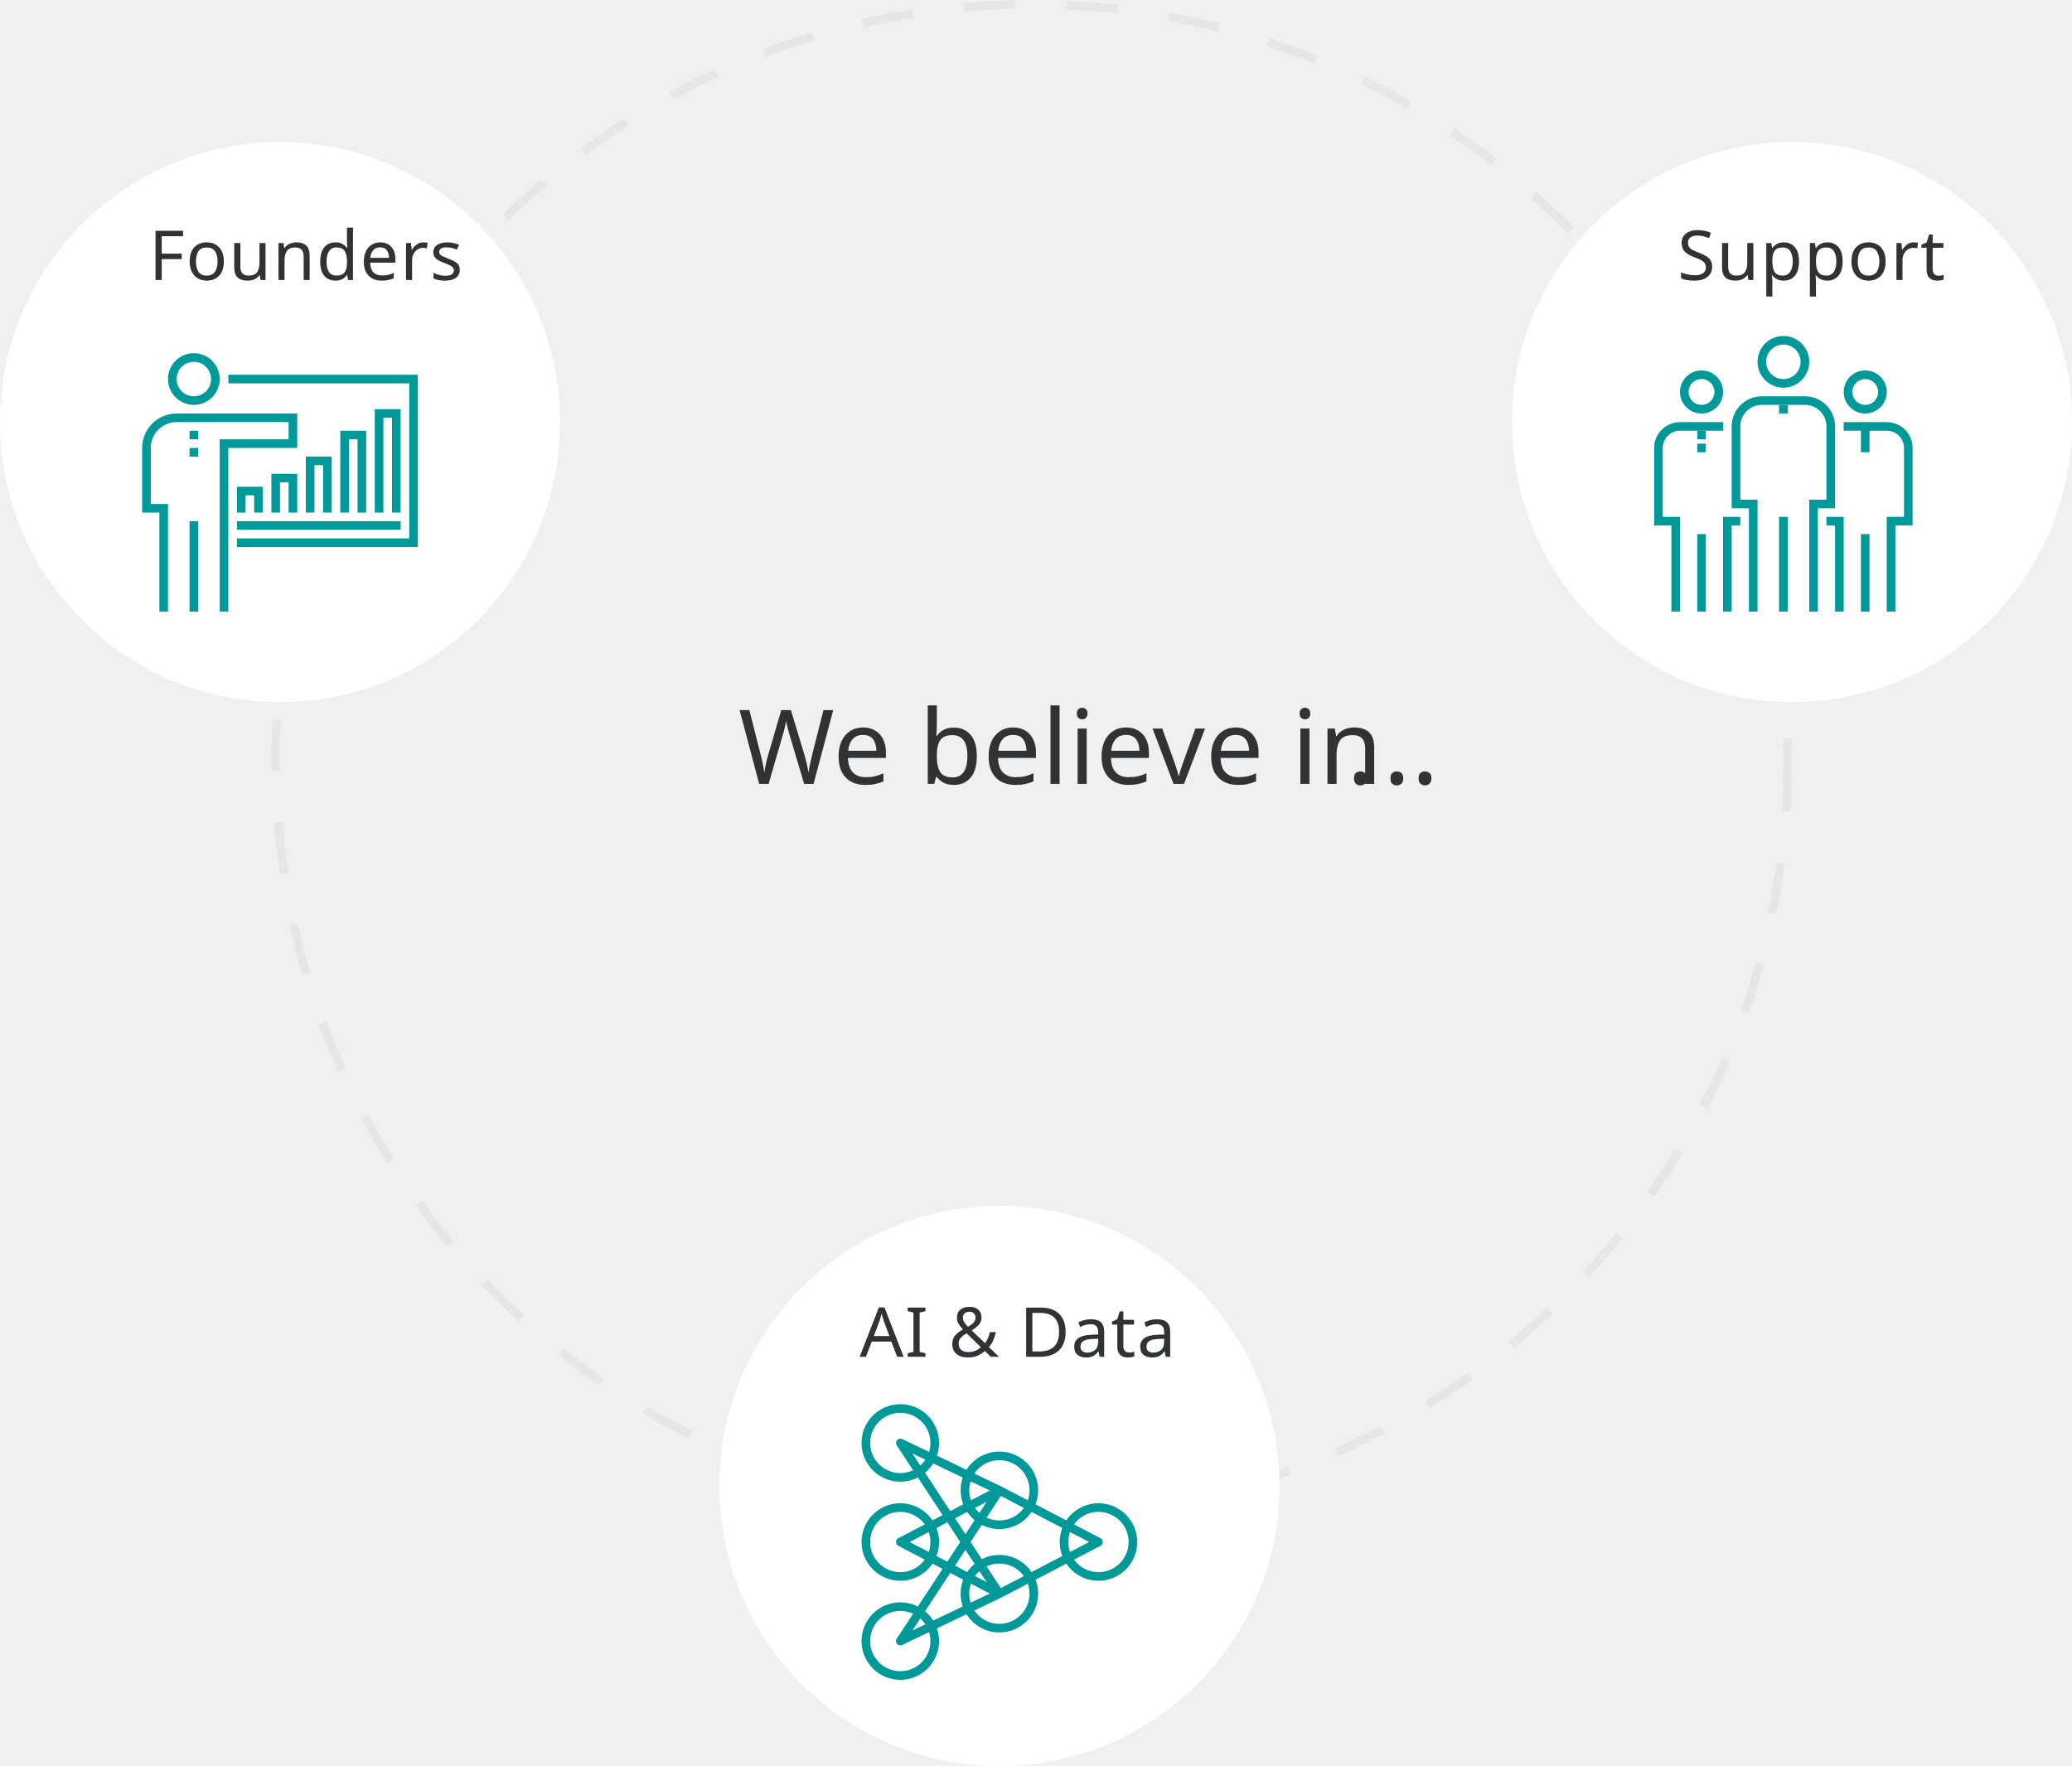
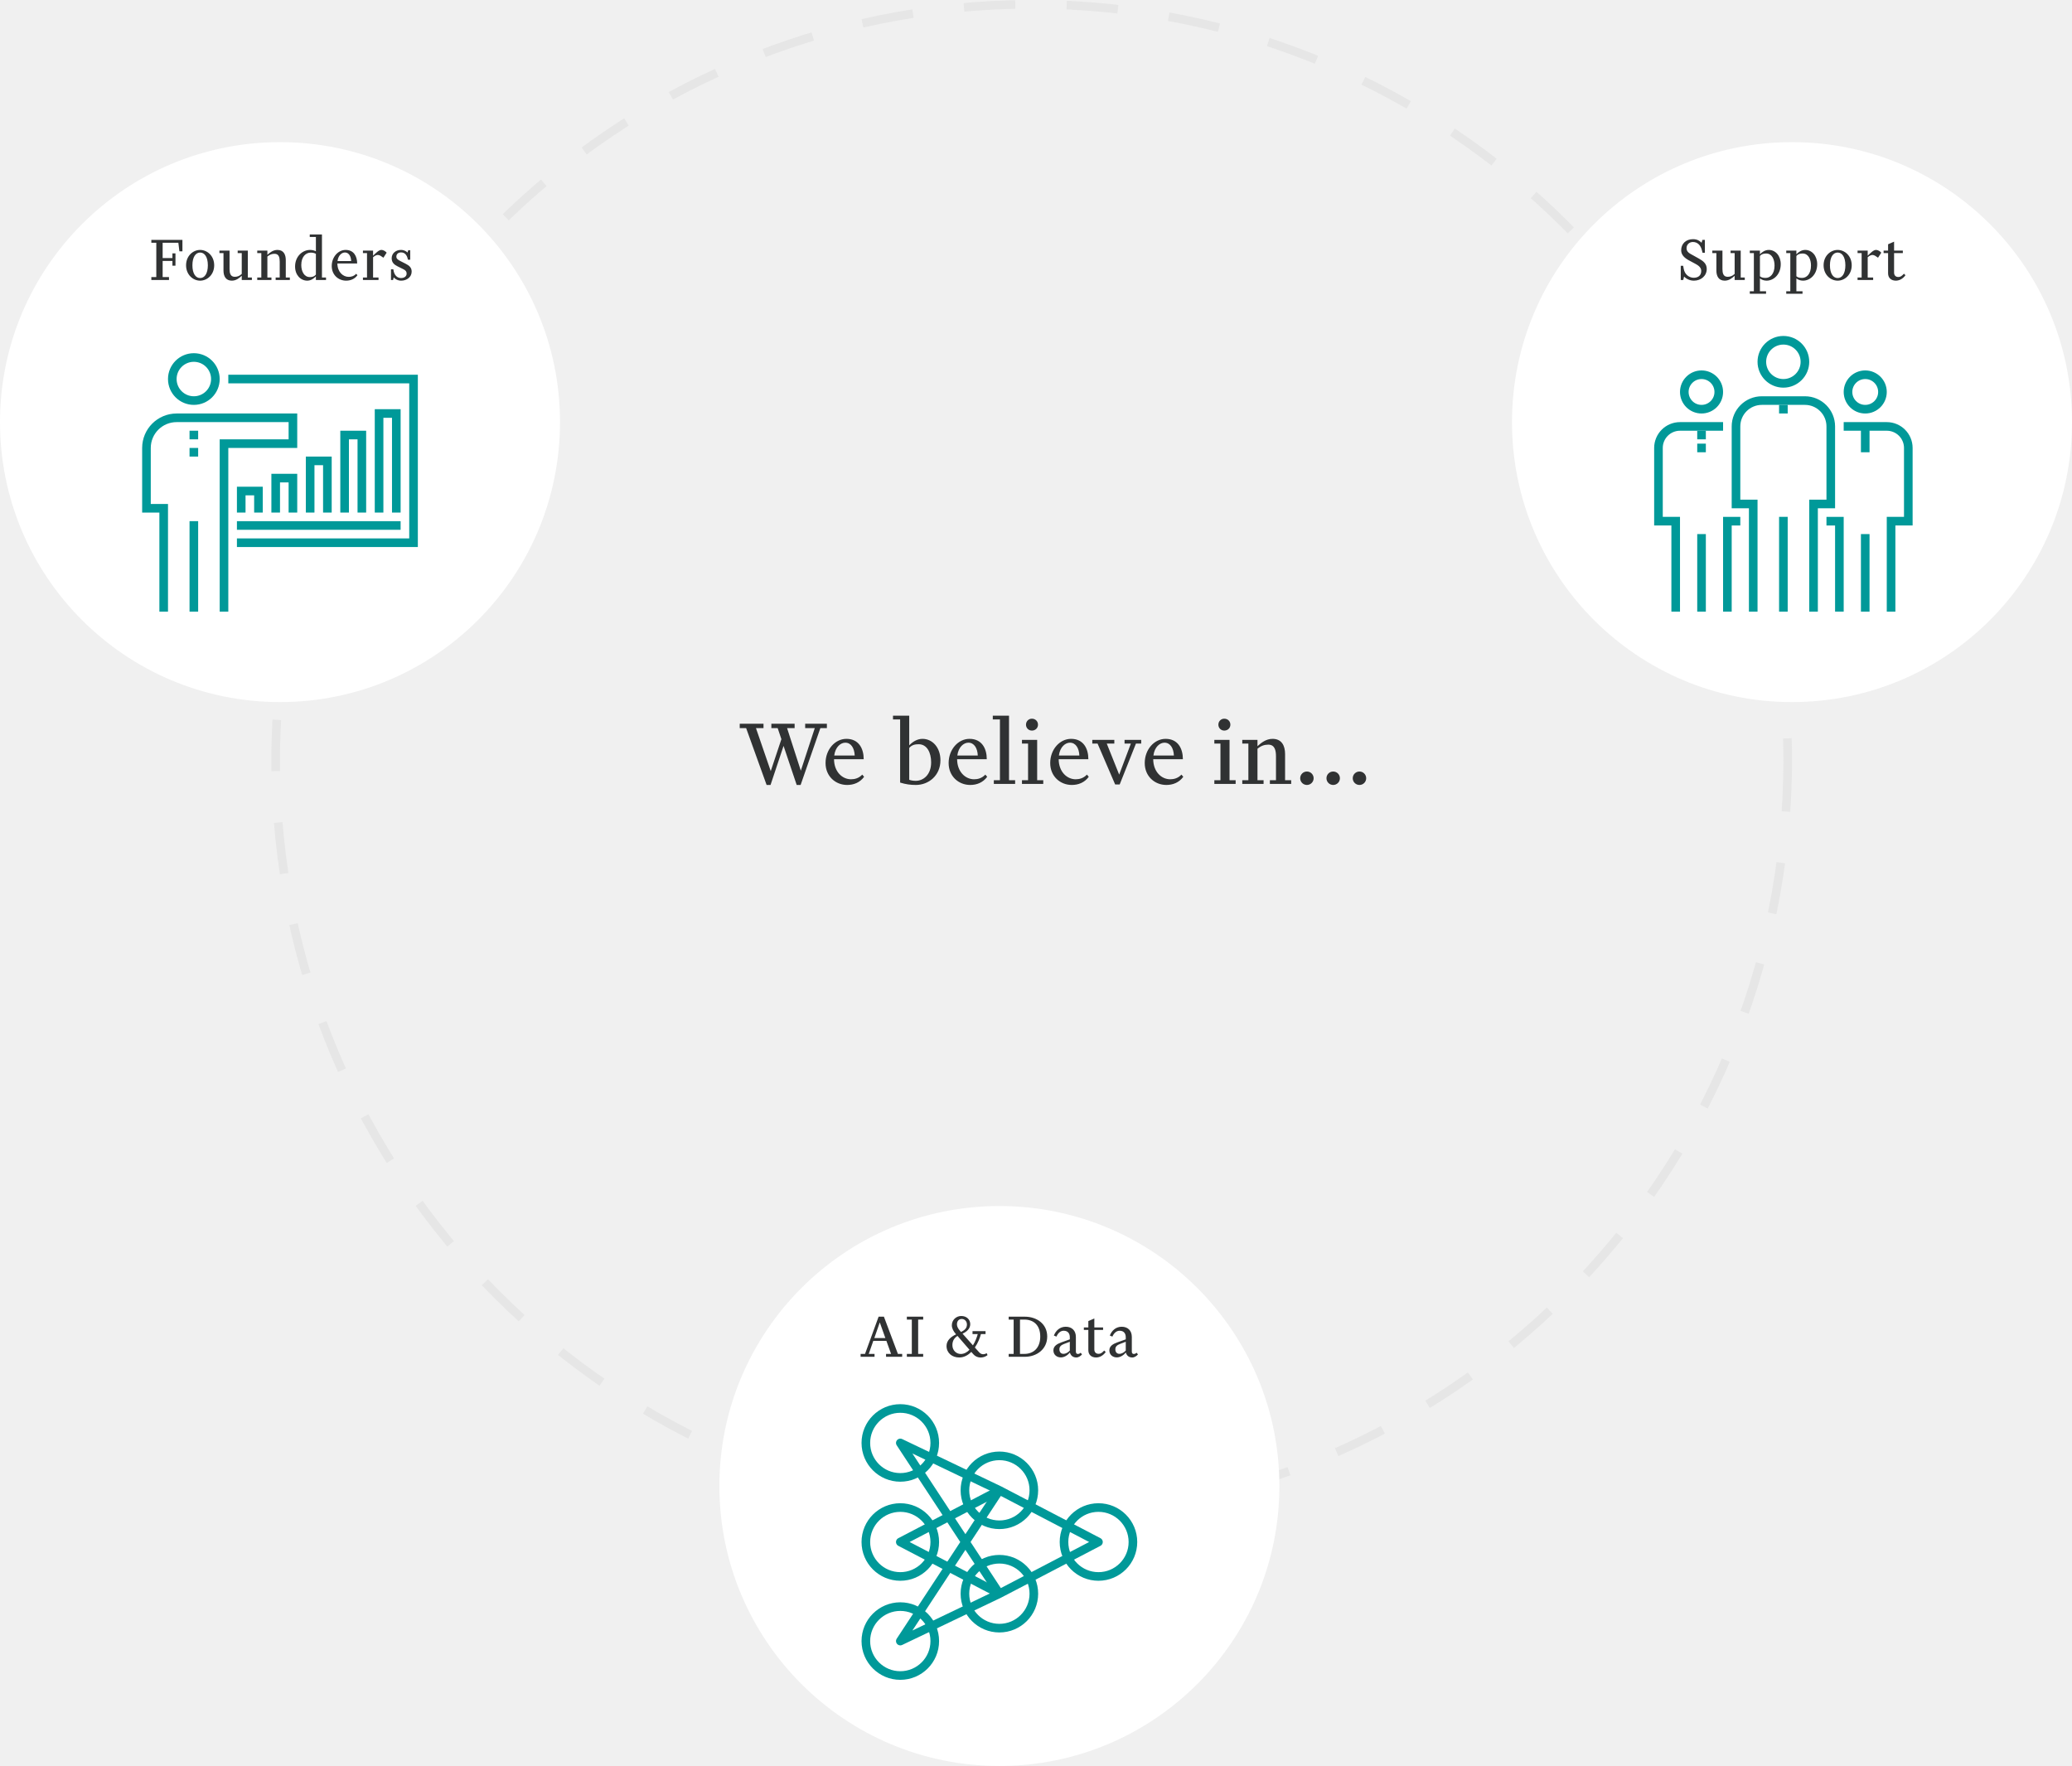
<svg xmlns="http://www.w3.org/2000/svg" xmlns:xlink="http://www.w3.org/1999/xlink" width="481" height="410" viewBox="0 0 481 410">
  <defs>
    <circle id="about-image-a" cx="239.5" cy="176.5" r="176.5" />
    <mask id="about-image-b" width="353" height="353" x="0" y="0" fill="#fff">
      <use xlink:href="#about-image-a" />
    </mask>
  </defs>
  <g fill="none" fill-rule="evenodd">
    <use fill-rule="nonzero" stroke="#E6E6E6" stroke-dasharray="12" stroke-width="4" mask="url(#about-image-b)" xlink:href="#about-image-a" />
-     <text fill="#303233" font-family="FinancierText-Regular, Financier Text" font-size="24" letter-spacing=".1">
-       <tspan x="171.41" y="182">We believe in..</tspan>
-       <tspan x="312.59" y="182">.</tspan>
-     </text>
+     <path fill="#303233" d="M184.946,182.24 L181.898,173.168 L178.874,182.24 L177.962,182.24 L173.21,169.04 L171.722,169.04 L171.722,168.032 L177.242,168.032 L177.242,169.04 L175.49,169.04 L178.922,179.024 L181.394,171.608 L180.53,169.04 L179.066,169.04 L179.066,168.032 L184.466,168.032 L184.466,169.04 L182.714,169.04 L185.906,178.928 L189.146,169.04 L186.914,169.04 L186.914,168.032 L191.954,168.032 L191.954,169.04 L190.442,169.04 L185.858,182.24 L184.946,182.24 Z M196.23,172.424 C195.174,172.424 193.926,173.384 193.662,175.4 L198.414,175.4 C198.342,173.696 197.574,172.424 196.23,172.424 Z M200.598,180.344 C199.614,181.688 198.174,182.24 196.662,182.24 C193.95,182.24 191.646,180.224 191.646,177.152 C191.646,174.008 193.854,171.536 196.494,171.536 C199.326,171.536 200.502,173.744 200.502,176.264 L193.614,176.264 C193.638,179.216 195.558,180.92 197.55,180.92 C198.39,180.92 199.35,180.704 200.166,179.84 L200.598,180.344 Z M212.606,182.24 C211.382,182.24 210.278,182.096 208.958,181.688 L208.958,167.024 L207.302,167.024 L207.302,166.16 L211.07,166.16 L211.07,173.048 C211.766,172.304 212.846,171.536 214.142,171.536 C216.47,171.536 218.318,173.552 218.318,176.504 C218.318,180.08 215.558,182.24 212.606,182.24 Z M212.606,181.28 C214.31,181.28 216.158,179.912 216.158,176.984 C216.158,174.8 215.246,172.784 213.254,172.784 C212.414,172.784 211.646,172.952 211.07,173.648 L211.07,181.04 C211.55,181.208 212.03,181.28 212.606,181.28 Z M224.802,172.424 C223.746,172.424 222.498,173.384 222.234,175.4 L226.986,175.4 C226.914,173.696 226.146,172.424 224.802,172.424 Z M229.17,180.344 C228.186,181.688 226.746,182.24 225.234,182.24 C222.522,182.24 220.218,180.224 220.218,177.152 C220.218,174.008 222.426,171.536 225.066,171.536 C227.898,171.536 229.074,173.744 229.074,176.264 L222.186,176.264 C222.21,179.216 224.13,180.92 226.122,180.92 C226.962,180.92 227.922,180.704 228.738,179.84 L229.17,180.344 Z M234.238,166.16 L234.238,181.136 L235.654,181.136 L235.654,182 L230.71,182 L230.71,181.136 L232.126,181.136 L232.126,167.024 L230.47,167.024 L230.47,166.16 L234.238,166.16 Z M238.178,168.248 C238.178,167.456 238.778,166.856 239.546,166.856 C240.362,166.856 240.962,167.456 240.962,168.248 C240.962,169.016 240.362,169.616 239.546,169.616 C238.778,169.616 238.178,169.016 238.178,168.248 Z M240.77,171.776 L240.77,181.136 L242.186,181.136 L242.186,182 L237.242,182 L237.242,181.136 L238.658,181.136 L238.658,172.64 L237.242,172.64 L237.242,171.776 L240.77,171.776 Z M248.382,172.424 C247.326,172.424 246.078,173.384 245.814,175.4 L250.566,175.4 C250.494,173.696 249.726,172.424 248.382,172.424 Z M252.75,180.344 C251.766,181.688 250.326,182.24 248.814,182.24 C246.102,182.24 243.798,180.224 243.798,177.152 C243.798,174.008 246.006,171.536 248.646,171.536 C251.478,171.536 252.654,173.744 252.654,176.264 L245.766,176.264 C245.79,179.216 247.71,180.92 249.702,180.92 C250.542,180.92 251.502,180.704 252.318,179.84 L252.75,180.344 Z M264.922,172.64 L263.698,172.64 L259.93,182.12 L258.874,182.12 L254.794,172.64 L253.57,172.64 L253.57,171.776 L258.682,171.776 L258.682,172.64 L256.93,172.64 L259.81,179.84 L262.522,172.64 L261.058,172.64 L261.058,171.776 L264.922,171.776 L264.922,172.64 Z M270.326,172.424 C269.27,172.424 268.022,173.384 267.758,175.4 L272.51,175.4 C272.438,173.696 271.67,172.424 270.326,172.424 Z M274.694,180.344 C273.71,181.688 272.27,182.24 270.758,182.24 C268.046,182.24 265.742,180.224 265.742,177.152 C265.742,174.008 267.95,171.536 270.59,171.536 C273.422,171.536 274.598,173.744 274.598,176.264 L267.71,176.264 C267.734,179.216 269.654,180.92 271.646,180.92 C272.486,180.92 273.446,180.704 274.262,179.84 L274.694,180.344 Z M282.838,168.248 C282.838,167.456 283.438,166.856 284.206,166.856 C285.022,166.856 285.622,167.456 285.622,168.248 C285.622,169.016 285.022,169.616 284.206,169.616 C283.438,169.616 282.838,169.016 282.838,168.248 Z M285.43,171.776 L285.43,181.136 L286.846,181.136 L286.846,182 L281.902,182 L281.902,181.136 L283.318,181.136 L283.318,172.64 L281.902,172.64 L281.902,171.776 L285.43,171.776 Z M293.33,181.136 L293.33,182 L288.386,182 L288.386,181.136 L289.802,181.136 L289.802,172.64 L288.386,172.64 L288.386,171.776 L291.914,171.776 L291.914,173.24 C292.778,172.448 293.906,171.536 295.418,171.536 C297.554,171.536 298.322,173.144 298.322,175.064 L298.322,181.136 L299.738,181.136 L299.738,182 L294.794,182 L294.794,181.136 L296.21,181.136 L296.21,175.616 C296.21,174.224 295.946,172.88 294.41,172.88 C293.498,172.88 292.706,173.168 291.914,173.84 L291.914,181.136 L293.33,181.136 Z M301.83,180.68 C301.83,179.816 302.526,179.12 303.39,179.12 C304.254,179.12 304.95,179.816 304.95,180.68 C304.95,181.544 304.254,182.24 303.39,182.24 C302.526,182.24 301.83,181.544 301.83,180.68 Z M307.93,180.68 C307.93,179.816 308.626,179.12 309.49,179.12 C310.354,179.12 311.05,179.816 311.05,180.68 C311.05,181.544 310.354,182.24 309.49,182.24 C308.626,182.24 307.93,181.544 307.93,180.68 Z M314.03,180.68 C314.03,179.816 314.726,179.12 315.59,179.12 C316.454,179.12 317.15,179.816 317.15,180.68 C317.15,181.544 316.454,182.24 315.59,182.24 C314.726,182.24 314.03,181.544 314.03,180.68 Z" />
    <g transform="translate(0 33)">
      <circle cx="65" cy="65" r="65" fill="#FFF" fill-rule="nonzero" />
-       <text fill="#303233" font-family="FinancierText-Regular, Financier Text" font-size="16" letter-spacing=".286">
-         <tspan x="34.557" y="32">Founders</tspan>
-       </text>
+       <path fill="#303233" d="M39.229,32 L35.133,32 L35.133,31.328 L36.285,31.328 L36.285,23.36 L35.133,23.36 L35.133,22.688 L42.349,22.688 L42.349,25.344 L41.645,25.344 L41.405,23.36 L37.757,23.36 L37.757,26.912 L40.029,26.912 L40.029,25.824 L40.733,25.824 L40.733,28.688 L40.029,28.688 L40.029,27.584 L37.757,27.584 L37.757,31.328 L39.229,31.328 L39.229,32 Z M46.459,32.16 C44.811,32.16 43.195,30.784 43.195,28.592 C43.195,26.4 44.811,25.024 46.459,25.024 C48.107,25.024 49.723,26.4 49.723,28.592 C49.723,30.784 48.107,32.16 46.459,32.16 Z M46.459,25.632 C45.419,25.632 44.667,26.672 44.667,28.592 C44.667,30.512 45.419,31.552 46.459,31.552 C47.499,31.552 48.251,30.512 48.251,28.592 C48.251,26.672 47.499,25.632 46.459,25.632 Z M56.121,32 L56.121,31.024 C55.545,31.552 54.825,32.16 53.817,32.16 C52.393,32.16 51.881,31.088 51.881,29.808 L51.881,25.76 L50.937,25.76 L50.937,25.184 L53.289,25.184 L53.289,29.44 C53.289,30.368 53.465,31.264 54.489,31.264 C55.097,31.264 55.593,31.088 56.121,30.592 L56.121,25.76 L55.177,25.76 L55.177,25.184 L57.529,25.184 L57.529,31.424 L58.473,31.424 L58.473,32 L56.121,32 Z M63.014,31.424 L63.014,32 L59.718,32 L59.718,31.424 L60.662,31.424 L60.662,25.76 L59.718,25.76 L59.718,25.184 L62.07,25.184 L62.07,26.16 C62.646,25.632 63.398,25.024 64.406,25.024 C65.83,25.024 66.342,26.096 66.342,27.376 L66.342,31.424 L67.286,31.424 L67.286,32 L63.99,32 L63.99,31.424 L64.934,31.424 L64.934,27.744 C64.934,26.816 64.758,25.92 63.734,25.92 C63.126,25.92 62.598,26.112 62.07,26.56 L62.07,31.424 L63.014,31.424 Z M71.924,31.328 C72.484,31.328 72.948,31.216 73.332,30.752 L73.332,25.936 C72.996,25.728 72.564,25.648 72.132,25.648 C70.996,25.648 69.94,26.592 69.94,28.528 C69.94,29.984 70.596,31.328 71.924,31.328 Z M73.332,32 L73.332,31.152 C72.868,31.648 72.196,32.16 71.332,32.16 C69.78,32.16 68.5,30.848 68.5,28.88 C68.5,26.496 70.244,25.024 71.972,25.024 C72.484,25.024 72.948,25.136 73.332,25.344 L73.332,22.016 L71.908,22.016 L71.908,21.44 L74.74,21.44 L74.74,31.424 L75.684,31.424 L75.684,32 L73.332,32 Z M80.066,25.616 C79.362,25.616 78.53,26.256 78.354,27.6 L81.522,27.6 C81.474,26.464 80.962,25.616 80.066,25.616 Z M82.978,30.896 C82.322,31.792 81.362,32.16 80.354,32.16 C78.546,32.16 77.01,30.816 77.01,28.768 C77.01,26.672 78.482,25.024 80.242,25.024 C82.13,25.024 82.914,26.496 82.914,28.176 L78.322,28.176 C78.338,30.144 79.618,31.28 80.946,31.28 C81.506,31.28 82.146,31.136 82.69,30.56 L82.978,30.896 Z M87.871,31.424 L87.871,32 L84.255,32 L84.255,31.424 L85.199,31.424 L85.199,25.76 L84.255,25.76 L84.255,25.184 L86.607,25.184 L86.607,26.368 C87.231,25.76 87.951,25.024 88.511,25.024 C89.039,25.024 89.503,25.36 89.759,25.664 L89.007,26.832 C88.527,26.496 88.143,26.192 87.711,26.192 C87.503,26.192 87.087,26.288 86.607,26.72 L86.607,31.424 L87.871,31.424 Z M93.069,25.024 C93.853,25.024 94.333,25.36 94.605,25.632 L94.765,25.088 L95.229,25.088 L95.229,27.296 L94.701,27.296 C94.477,26.128 93.901,25.6 93.101,25.6 C92.461,25.6 92.013,25.984 92.013,26.576 C92.013,27.088 92.397,27.328 93.021,27.648 L94.157,28.224 C94.989,28.64 95.565,29.12 95.565,30.048 C95.565,31.328 94.429,32.16 93.133,32.16 C92.317,32.16 91.693,31.76 91.389,31.392 L91.245,32 L90.765,32 L90.765,29.52 L91.309,29.52 C91.485,30.992 92.285,31.552 93.101,31.552 C93.885,31.552 94.397,31.136 94.397,30.512 C94.397,30.016 94.141,29.744 93.581,29.472 L92.285,28.832 C91.517,28.448 90.925,27.952 90.925,26.96 C90.925,25.84 91.853,25.024 93.069,25.024 Z" />
      <g stroke="#099" stroke-width="2" transform="translate(34 50)">
        <polyline points="19 5 62 5 62 43 21 43" />
        <path d="M21,39 L59,39" />
        <polyline points="26 36 26 31 22 31 22 36" />
        <polyline points="42 36 42 24 38 24 38 36" />
        <polyline points="50 36 50 18 46 18 46 36" />
        <polyline points="58 36 58 13 54 13 54 36" />
        <polyline points="34 36 34 28 30 28 30 36" />
        <path d="M11 59L11 38M16 5C16 7.762 13.762 10 11 10 8.238 10 6 7.762 6 5 6 2.238 8.238 0 11 0 13.762 0 16 2.238 16 5zM4 59L4 35 0 35 0 21C0 17.134 3.134 14 7 14L34 14 34 20 18 20 18 59M11 17L11 19M11 21L11 23" />
      </g>
    </g>
    <g transform="translate(351 33)">
      <circle cx="65" cy="65" r="65" fill="#FFF" fill-rule="nonzero" />
-       <text fill="#303233" font-family="FinancierText-Regular, Financier Text" font-size="16" letter-spacing=".286">
-         <tspan x="38.424" y="32">Support</tspan>
-       </text>
+       <path fill="#303233" d="M42.184,31.488 C43.176,31.488 43.928,30.992 43.928,29.904 C43.928,29.136 43.352,28.672 42.584,28.256 L41.032,27.424 C40.072,26.896 39.272,26.192 39.272,25.104 C39.272,23.568 40.392,22.528 42.024,22.528 C43,22.528 43.592,22.928 44.008,23.36 L44.2,22.688 L44.776,22.688 L44.776,25.68 L44.232,25.68 L44.072,25.056 C43.784,23.936 43.08,23.184 41.992,23.184 C41.24,23.184 40.52,23.696 40.52,24.624 C40.52,25.536 41.272,25.856 42.024,26.272 L43.4,27.04 C44.424,27.616 45.208,28.24 45.208,29.44 C45.208,31.04 43.88,32.16 42.232,32.16 C41.16,32.16 40.36,31.648 39.944,31.216 L39.752,32 L39.176,32 L39.176,28.704 L39.736,28.704 L39.864,29.424 C40.104,30.768 41.176,31.488 42.184,31.488 Z M51.686,32 L51.686,31.024 C51.11,31.552 50.39,32.16 49.382,32.16 C47.958,32.16 47.446,31.088 47.446,29.808 L47.446,25.76 L46.502,25.76 L46.502,25.184 L48.854,25.184 L48.854,29.44 C48.854,30.368 49.03,31.264 50.054,31.264 C50.662,31.264 51.158,31.088 51.686,30.592 L51.686,25.76 L50.742,25.76 L50.742,25.184 L53.094,25.184 L53.094,31.424 L54.038,31.424 L54.038,32 L51.686,32 Z M58.899,31.52 C59.875,31.52 60.947,30.672 60.947,28.656 C60.947,27.2 60.339,25.856 59.011,25.856 C58.451,25.856 57.939,25.968 57.555,26.432 L57.555,31.136 C57.875,31.44 58.355,31.52 58.899,31.52 Z M58.979,34.624 L58.979,35.2 L55.203,35.2 L55.203,34.624 L56.147,34.624 L56.147,25.76 L55.203,25.76 L55.203,25.184 L57.555,25.184 L57.555,26.032 C58.019,25.536 58.739,25.024 59.603,25.024 C61.155,25.024 62.387,26.368 62.387,28.336 C62.387,30.72 60.739,32.16 59.107,32.16 C58.499,32.16 57.955,31.952 57.555,31.648 L57.555,34.624 L58.979,34.624 Z M67.361,31.52 C68.337,31.52 69.409,30.672 69.409,28.656 C69.409,27.2 68.801,25.856 67.473,25.856 C66.913,25.856 66.401,25.968 66.017,26.432 L66.017,31.136 C66.337,31.44 66.817,31.52 67.361,31.52 Z M67.441,34.624 L67.441,35.2 L63.665,35.2 L63.665,34.624 L64.609,34.624 L64.609,25.76 L63.665,25.76 L63.665,25.184 L66.017,25.184 L66.017,26.032 C66.481,25.536 67.201,25.024 68.065,25.024 C69.617,25.024 70.849,26.368 70.849,28.336 C70.849,30.72 69.201,32.16 67.569,32.16 C66.961,32.16 66.417,31.952 66.017,31.648 L66.017,34.624 L67.441,34.624 Z M75.599,32.16 C73.951,32.16 72.335,30.784 72.335,28.592 C72.335,26.4 73.951,25.024 75.599,25.024 C77.247,25.024 78.863,26.4 78.863,28.592 C78.863,30.784 77.247,32.16 75.599,32.16 Z M75.599,25.632 C74.559,25.632 73.807,26.672 73.807,28.592 C73.807,30.512 74.559,31.552 75.599,31.552 C76.639,31.552 77.391,30.512 77.391,28.592 C77.391,26.672 76.639,25.632 75.599,25.632 Z M83.837,31.424 L83.837,32 L80.221,32 L80.221,31.424 L81.165,31.424 L81.165,25.76 L80.221,25.76 L80.221,25.184 L82.573,25.184 L82.573,26.368 C83.197,25.76 83.917,25.024 84.477,25.024 C85.005,25.024 85.469,25.36 85.725,25.664 L84.973,26.832 C84.493,26.496 84.109,26.192 83.677,26.192 C83.469,26.192 83.053,26.288 82.573,26.72 L82.573,31.424 L83.837,31.424 Z M86.266,25.184 L87.306,25.184 L87.306,23.712 L88.698,23.104 L88.698,25.184 L90.73,25.184 L90.73,25.76 L88.698,25.76 L88.698,30.288 C88.698,30.896 89.034,31.312 89.706,31.312 C90.186,31.312 90.554,31.024 90.986,30.544 L91.338,30.896 C90.762,31.712 89.93,32.16 89.114,32.16 C88.058,32.16 87.306,31.552 87.306,30.464 L87.306,25.76 L86.266,25.76 L86.266,25.184 Z" />
      <g stroke="#099" stroke-width="2" transform="translate(34 46)">
        <path d="M34 5C34 7.762 31.762 10 29 10 26.238 10 24 7.762 24 5 24 2.238 26.238 0 29 0 31.762 0 34 2.238 34 5zM48 63L48 45M52 12C52 14.21 50.209 16 48 16 45.791 16 44 14.21 44 12 44 9.791 45.791 8 48 8 50.209 8 52 9.791 52 12z" />
        <polyline points="39 42 42 42 42 63" />
        <path d="M54 63L54 42 58 42 58 25C58 22.238 55.762 20 53 20L43 20M48 21L48 26M10 21L10 23M10 24L10 26M10 63L10 45" />
        <polyline points="19 42 16 42 16 63" />
        <path d="M4 63L4 42 0 42 0 25C0 22.238 2.238 20 5 20L15 20M14 12C14 14.21 12.209 16 10 16 7.791 16 6 14.21 6 12 6 9.791 7.791 8 10 8 12.209 8 14 9.791 14 12zM22 63L22 38 18 38 18 20C18 16.687 20.687 14 24 14L34 14C37.313 14 40 16.687 40 20L40 38 36 38 36 63M29 41L29 63" />
        <path stroke-linejoin="round" d="M29,15 L29,17" />
      </g>
    </g>
    <g transform="translate(167 280)">
      <circle cx="65" cy="65" r="65" fill="#FFF" fill-rule="nonzero" />
-       <text fill="#303233" font-family="FinancierText-Regular, Financier Text" font-size="16" letter-spacing=".286">
-         <tspan x="32.562" y="35">AI &amp; Data</tspan>
-       </text>
+       <path fill="#303233" d="M37.234,27.016 L35.97,30.648 L38.53,30.648 L37.234,27.016 Z M36.018,34.328 L36.018,35 L32.786,35 L32.786,34.328 L33.81,34.328 L36.962,25.688 L38.194,25.688 L41.442,34.328 L42.434,34.328 L42.434,35 L38.69,35 L38.69,34.328 L39.858,34.328 L38.77,31.304 L35.73,31.304 L34.674,34.328 L36.018,34.328 Z M47.312,35 L43.52,35 L43.52,34.328 L44.672,34.328 L44.672,26.36 L43.52,26.36 L43.52,25.688 L47.312,25.688 L47.312,26.36 L46.144,26.36 L46.144,34.328 L47.312,34.328 L47.312,35 Z M62.251,34.616 C61.163,35.448 59.739,35.304 58.987,34.44 L58.475,33.864 C57.723,34.632 56.779,35.16 55.675,35.16 C54.027,35.16 52.731,34.12 52.731,32.488 C52.731,31.192 53.755,30.344 54.955,29.784 L54.843,29.656 C54.347,29.096 53.963,28.392 53.963,27.688 C53.963,26.456 54.971,25.528 56.139,25.528 C57.435,25.528 58.235,26.376 58.235,27.432 C58.235,28.472 57.403,29.208 56.443,29.624 L58.859,32.344 C59.403,31.48 59.771,30.488 59.979,29.72 L58.763,29.72 L58.763,29.048 L61.787,29.048 L61.787,29.72 L60.715,29.72 C60.491,30.6 60.027,31.8 59.307,32.84 L60.251,33.896 C60.747,34.456 61.291,34.568 62.059,34.168 L62.251,34.616 Z M55.883,29 L56.091,29.24 C56.843,28.872 57.467,28.424 57.467,27.496 C57.467,26.808 56.987,26.216 56.251,26.216 C55.531,26.216 55.147,26.792 55.147,27.464 C55.147,27.976 55.419,28.488 55.883,29 Z M56.043,34.344 C56.811,34.344 57.499,33.96 58.059,33.368 L55.275,30.152 C54.587,30.584 54.091,31.24 54.091,32.28 C54.091,33.528 55.003,34.344 56.043,34.344 Z M70.919,35 L67.159,35 L67.159,34.328 L68.311,34.328 L68.311,26.36 L67.159,26.36 L67.159,25.688 L70.919,25.688 C73.639,25.688 76.103,27.336 76.103,30.296 C76.103,33.256 73.639,35 70.919,35 Z M70.791,26.36 L69.783,26.36 L69.783,34.328 L70.791,34.328 C72.903,34.328 74.487,32.968 74.487,30.296 C74.487,27.624 72.903,26.36 70.791,26.36 Z M81.349,30.456 C81.349,29.624 80.933,28.952 79.925,28.952 C79.189,28.952 78.597,29.496 78.245,30.312 L77.653,30.072 C78.101,28.888 79.077,28.024 80.405,28.024 C81.813,28.024 82.757,28.904 82.757,30.392 L82.757,33.784 C82.757,34.184 82.949,34.344 83.221,34.344 C83.477,34.344 83.701,34.216 83.877,34.056 L84.181,34.456 C83.861,34.808 83.397,35.16 82.869,35.16 C82.165,35.16 81.589,34.808 81.365,34.008 C80.901,34.584 80.117,35.144 79.269,35.144 C78.357,35.144 77.541,34.552 77.541,33.512 C77.541,32.52 78.373,32.024 79.381,31.656 L81.349,30.952 L81.349,30.456 Z M81.349,31.512 L80.005,32.024 C79.349,32.28 78.933,32.616 78.933,33.24 C78.933,33.944 79.317,34.312 79.861,34.312 C80.437,34.312 80.965,33.976 81.349,33.56 L81.349,31.512 Z M84.61,28.184 L85.65,28.184 L85.65,26.712 L87.042,26.104 L87.042,28.184 L89.074,28.184 L89.074,28.76 L87.042,28.76 L87.042,33.288 C87.042,33.896 87.378,34.312 88.05,34.312 C88.53,34.312 88.898,34.024 89.33,33.544 L89.682,33.896 C89.106,34.712 88.274,35.16 87.458,35.16 C86.402,35.16 85.65,34.552 85.65,33.464 L85.65,28.76 L84.61,28.76 L84.61,28.184 Z M94.336,30.456 C94.336,29.624 93.92,28.952 92.912,28.952 C92.176,28.952 91.584,29.496 91.232,30.312 L90.64,30.072 C91.088,28.888 92.064,28.024 93.392,28.024 C94.8,28.024 95.744,28.904 95.744,30.392 L95.744,33.784 C95.744,34.184 95.936,34.344 96.208,34.344 C96.464,34.344 96.688,34.216 96.864,34.056 L97.168,34.456 C96.848,34.808 96.384,35.16 95.856,35.16 C95.152,35.16 94.576,34.808 94.352,34.008 C93.888,34.584 93.104,35.144 92.256,35.144 C91.344,35.144 90.528,34.552 90.528,33.512 C90.528,32.52 91.36,32.024 92.368,31.656 L94.336,30.952 L94.336,30.456 Z M94.336,31.512 L92.992,32.024 C92.336,32.28 91.92,32.616 91.92,33.24 C91.92,33.944 92.304,34.312 92.848,34.312 C93.424,34.312 93.952,33.976 94.336,33.56 L94.336,31.512 Z" />
      <g stroke="#099" stroke-linejoin="round" stroke-width="2" transform="translate(34 47)">
        <path d="M16 54C16 58.418 12.418 62 8 62 3.582 62 0 58.418 0 54 0 49.582 3.582 46 8 46 12.418 46 16 49.582 16 54zM16 31C16 35.418 12.418 39 8 39 3.582 39 0 35.418 0 31 0 26.582 3.582 23 8 23 12.418 23 16 26.582 16 31zM39 19C39 23.418 35.418 27 31 27 26.582 27 23 23.418 23 19 23 14.582 26.582 11 31 11 35.418 11 39 14.582 39 19zM62 31C62 35.418 58.418 39 54 39 49.582 39 46 35.418 46 31 46 26.582 49.582 23 54 23 58.418 23 62 26.582 62 31zM39 43C39 47.418 35.418 51 31 51 26.582 51 23 47.418 23 43 23 38.582 26.582 35 31 35 35.418 35 39 38.582 39 43zM16 8C16 12.418 12.418 16 8 16 3.582 16 0 12.418 0 8 0 3.582 3.582 0 8 0 12.418 0 16 3.582 16 8z" />
        <polyline points="31 43 8 31 31 19" />
        <polyline points="31 43 8 8 31 19 54 31 31 43 8 54 31 19" />
      </g>
    </g>
  </g>
</svg>
